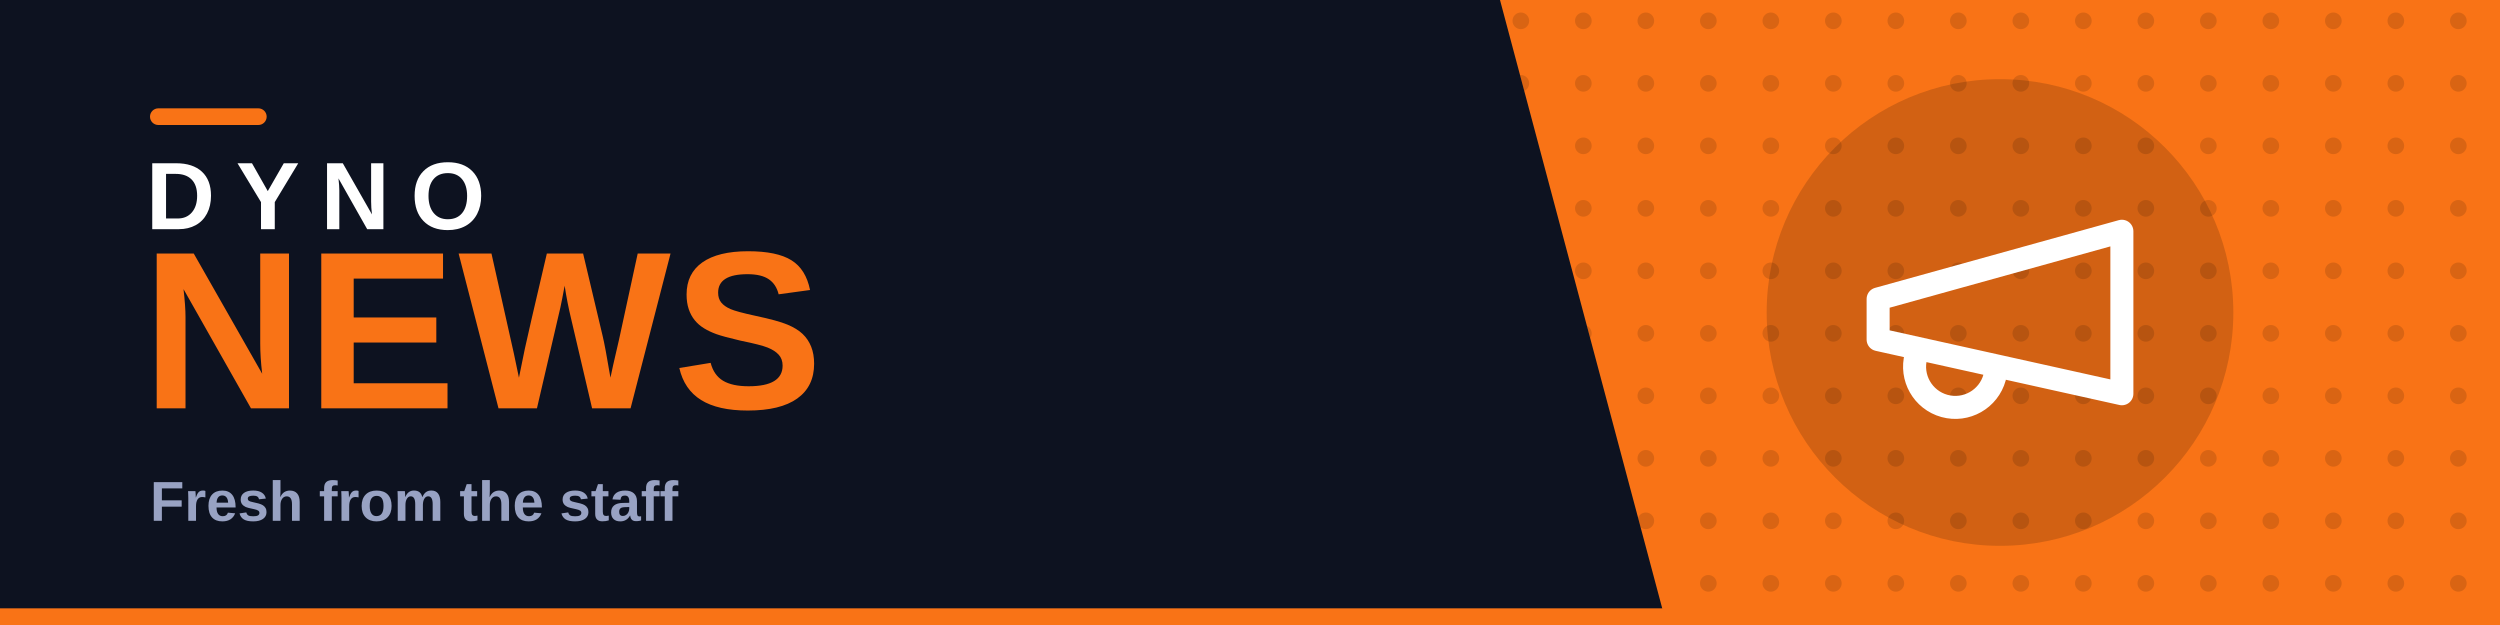
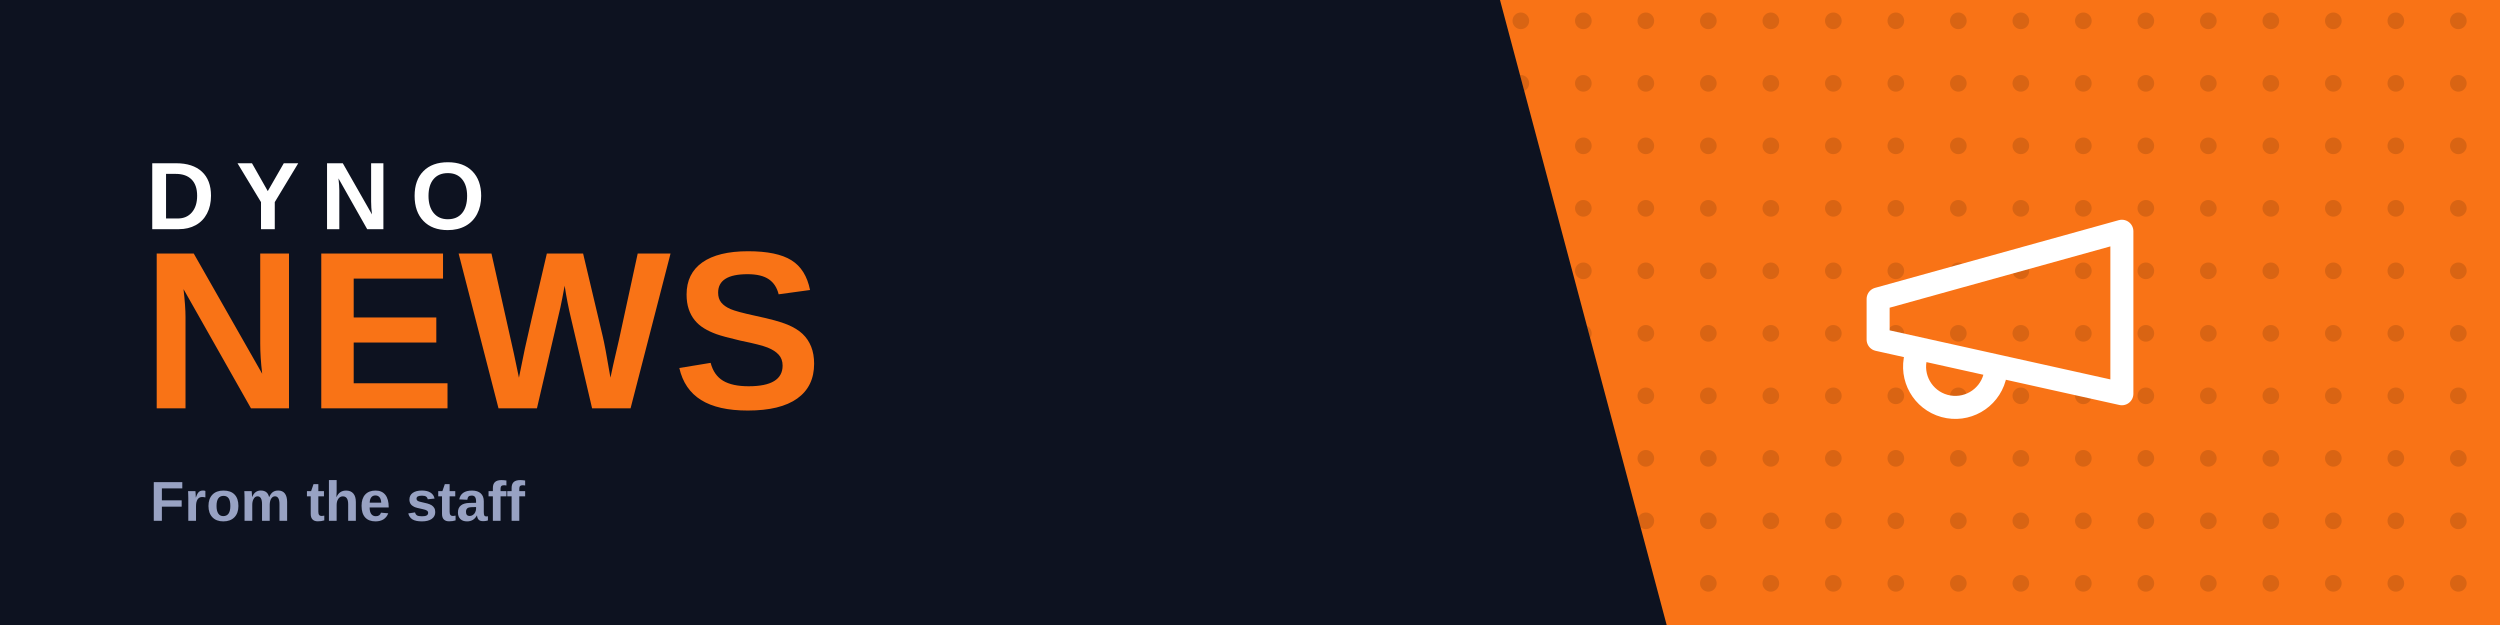
<svg xmlns="http://www.w3.org/2000/svg" width="1200" height="300" viewBox="0 0 1200 300">
  <defs>
    <clipPath id="slab">
      <path d="M720 0H1200V300H800Z" />
    </clipPath>
  </defs>
  <rect width="1200" height="300" fill="#0d1220" />
  <path d="M720 0H1200V300H800Z" fill="#f97316" />
  <g clip-path="url(#slab)">
    <g fill="#000" opacity=".13">
      <circle cx="700" cy="10" r="4" />
      <circle cx="700" cy="40" r="4" />
      <circle cx="700" cy="70" r="4" />
      <circle cx="700" cy="100" r="4" />
      <circle cx="700" cy="130" r="4" />
      <circle cx="700" cy="160" r="4" />
      <circle cx="700" cy="190" r="4" />
      <circle cx="700" cy="220" r="4" />
      <circle cx="700" cy="250" r="4" />
      <circle cx="700" cy="280" r="4" />
      <circle cx="730" cy="10" r="4" />
      <circle cx="730" cy="40" r="4" />
      <circle cx="730" cy="70" r="4" />
      <circle cx="730" cy="100" r="4" />
      <circle cx="730" cy="130" r="4" />
      <circle cx="730" cy="160" r="4" />
      <circle cx="730" cy="190" r="4" />
      <circle cx="730" cy="220" r="4" />
      <circle cx="730" cy="250" r="4" />
      <circle cx="730" cy="280" r="4" />
      <circle cx="760" cy="10" r="4" />
      <circle cx="760" cy="40" r="4" />
      <circle cx="760" cy="70" r="4" />
      <circle cx="760" cy="100" r="4" />
      <circle cx="760" cy="130" r="4" />
      <circle cx="760" cy="160" r="4" />
      <circle cx="760" cy="190" r="4" />
      <circle cx="760" cy="220" r="4" />
      <circle cx="760" cy="250" r="4" />
      <circle cx="760" cy="280" r="4" />
      <circle cx="790" cy="10" r="4" />
      <circle cx="790" cy="40" r="4" />
      <circle cx="790" cy="70" r="4" />
      <circle cx="790" cy="100" r="4" />
      <circle cx="790" cy="130" r="4" />
      <circle cx="790" cy="160" r="4" />
      <circle cx="790" cy="190" r="4" />
      <circle cx="790" cy="220" r="4" />
      <circle cx="790" cy="250" r="4" />
      <circle cx="790" cy="280" r="4" />
      <circle cx="820" cy="10" r="4" />
      <circle cx="820" cy="40" r="4" />
      <circle cx="820" cy="70" r="4" />
      <circle cx="820" cy="100" r="4" />
      <circle cx="820" cy="130" r="4" />
      <circle cx="820" cy="160" r="4" />
      <circle cx="820" cy="190" r="4" />
      <circle cx="820" cy="220" r="4" />
      <circle cx="820" cy="250" r="4" />
      <circle cx="820" cy="280" r="4" />
      <circle cx="850" cy="10" r="4" />
      <circle cx="850" cy="40" r="4" />
      <circle cx="850" cy="70" r="4" />
      <circle cx="850" cy="100" r="4" />
      <circle cx="850" cy="130" r="4" />
      <circle cx="850" cy="160" r="4" />
      <circle cx="850" cy="190" r="4" />
      <circle cx="850" cy="220" r="4" />
      <circle cx="850" cy="250" r="4" />
      <circle cx="850" cy="280" r="4" />
      <circle cx="880" cy="10" r="4" />
      <circle cx="880" cy="40" r="4" />
      <circle cx="880" cy="70" r="4" />
      <circle cx="880" cy="100" r="4" />
      <circle cx="880" cy="130" r="4" />
      <circle cx="880" cy="160" r="4" />
      <circle cx="880" cy="190" r="4" />
      <circle cx="880" cy="220" r="4" />
      <circle cx="880" cy="250" r="4" />
      <circle cx="880" cy="280" r="4" />
      <circle cx="910" cy="10" r="4" />
      <circle cx="910" cy="40" r="4" />
      <circle cx="910" cy="70" r="4" />
      <circle cx="910" cy="100" r="4" />
      <circle cx="910" cy="130" r="4" />
      <circle cx="910" cy="160" r="4" />
      <circle cx="910" cy="190" r="4" />
      <circle cx="910" cy="220" r="4" />
      <circle cx="910" cy="250" r="4" />
      <circle cx="910" cy="280" r="4" />
      <circle cx="940" cy="10" r="4" />
      <circle cx="940" cy="40" r="4" />
      <circle cx="940" cy="70" r="4" />
      <circle cx="940" cy="100" r="4" />
      <circle cx="940" cy="130" r="4" />
      <circle cx="940" cy="160" r="4" />
      <circle cx="940" cy="190" r="4" />
      <circle cx="940" cy="220" r="4" />
      <circle cx="940" cy="250" r="4" />
      <circle cx="940" cy="280" r="4" />
      <circle cx="970" cy="10" r="4" />
      <circle cx="970" cy="40" r="4" />
      <circle cx="970" cy="70" r="4" />
      <circle cx="970" cy="100" r="4" />
      <circle cx="970" cy="130" r="4" />
      <circle cx="970" cy="160" r="4" />
      <circle cx="970" cy="190" r="4" />
      <circle cx="970" cy="220" r="4" />
      <circle cx="970" cy="250" r="4" />
      <circle cx="970" cy="280" r="4" />
      <circle cx="1000" cy="10" r="4" />
      <circle cx="1000" cy="40" r="4" />
      <circle cx="1000" cy="70" r="4" />
      <circle cx="1000" cy="100" r="4" />
      <circle cx="1000" cy="130" r="4" />
      <circle cx="1000" cy="160" r="4" />
      <circle cx="1000" cy="190" r="4" />
      <circle cx="1000" cy="220" r="4" />
      <circle cx="1000" cy="250" r="4" />
      <circle cx="1000" cy="280" r="4" />
      <circle cx="1030" cy="10" r="4" />
      <circle cx="1030" cy="40" r="4" />
      <circle cx="1030" cy="70" r="4" />
      <circle cx="1030" cy="100" r="4" />
      <circle cx="1030" cy="130" r="4" />
      <circle cx="1030" cy="160" r="4" />
      <circle cx="1030" cy="190" r="4" />
      <circle cx="1030" cy="220" r="4" />
      <circle cx="1030" cy="250" r="4" />
      <circle cx="1030" cy="280" r="4" />
      <circle cx="1060" cy="10" r="4" />
      <circle cx="1060" cy="40" r="4" />
      <circle cx="1060" cy="70" r="4" />
      <circle cx="1060" cy="100" r="4" />
      <circle cx="1060" cy="130" r="4" />
      <circle cx="1060" cy="160" r="4" />
      <circle cx="1060" cy="190" r="4" />
      <circle cx="1060" cy="220" r="4" />
      <circle cx="1060" cy="250" r="4" />
      <circle cx="1060" cy="280" r="4" />
      <circle cx="1090" cy="10" r="4" />
      <circle cx="1090" cy="40" r="4" />
      <circle cx="1090" cy="70" r="4" />
      <circle cx="1090" cy="100" r="4" />
      <circle cx="1090" cy="130" r="4" />
      <circle cx="1090" cy="160" r="4" />
      <circle cx="1090" cy="190" r="4" />
      <circle cx="1090" cy="220" r="4" />
      <circle cx="1090" cy="250" r="4" />
      <circle cx="1090" cy="280" r="4" />
      <circle cx="1120" cy="10" r="4" />
      <circle cx="1120" cy="40" r="4" />
      <circle cx="1120" cy="70" r="4" />
      <circle cx="1120" cy="100" r="4" />
      <circle cx="1120" cy="130" r="4" />
      <circle cx="1120" cy="160" r="4" />
      <circle cx="1120" cy="190" r="4" />
      <circle cx="1120" cy="220" r="4" />
      <circle cx="1120" cy="250" r="4" />
      <circle cx="1120" cy="280" r="4" />
      <circle cx="1150" cy="10" r="4" />
      <circle cx="1150" cy="40" r="4" />
      <circle cx="1150" cy="70" r="4" />
      <circle cx="1150" cy="100" r="4" />
      <circle cx="1150" cy="130" r="4" />
      <circle cx="1150" cy="160" r="4" />
      <circle cx="1150" cy="190" r="4" />
      <circle cx="1150" cy="220" r="4" />
      <circle cx="1150" cy="250" r="4" />
      <circle cx="1150" cy="280" r="4" />
      <circle cx="1180" cy="10" r="4" />
      <circle cx="1180" cy="40" r="4" />
      <circle cx="1180" cy="70" r="4" />
      <circle cx="1180" cy="100" r="4" />
      <circle cx="1180" cy="130" r="4" />
      <circle cx="1180" cy="160" r="4" />
      <circle cx="1180" cy="190" r="4" />
      <circle cx="1180" cy="220" r="4" />
      <circle cx="1180" cy="250" r="4" />
      <circle cx="1180" cy="280" r="4" />
      <circle cx="1210" cy="10" r="4" />
      <circle cx="1210" cy="40" r="4" />
      <circle cx="1210" cy="70" r="4" />
      <circle cx="1210" cy="100" r="4" />
      <circle cx="1210" cy="130" r="4" />
      <circle cx="1210" cy="160" r="4" />
      <circle cx="1210" cy="190" r="4" />
      <circle cx="1210" cy="220" r="4" />
      <circle cx="1210" cy="250" r="4" />
      <circle cx="1210" cy="280" r="4" />
    </g>
  </g>
-   <circle cx="960" cy="150" r="112" fill="#000" opacity=".16" />
  <g transform="translate(882 72) scale(6.5)" fill="none" stroke="#fff" stroke-width="1.7" stroke-linecap="round" stroke-linejoin="round">
    <path d="M3 11l18-5v12L3 14v-3zM11.6 16.8a3 3 0 1 1-5.8-1.6" />
  </g>
-   <rect x="72" y="52" width="56" height="8" rx="4" fill="#f97316" />
  <text x="70" y="110" font-family="'Segoe UI Black', 'Segoe UI', Arial, sans-serif" font-weight="900" font-size="46" letter-spacing="10" fill="#ffffff">DYNO</text>
  <text x="68" y="196" font-family="'Segoe UI Black', 'Segoe UI', Arial, sans-serif" font-weight="900" font-size="108" letter-spacing="1" fill="#f97316">NEWS</text>
-   <text x="72" y="250" font-family="'Segoe UI', Arial, sans-serif" font-weight="600" font-size="27" fill="#98a2c3">Fresh from the staff</text>
-   <rect x="0" y="292" width="1200" height="8" fill="#f97316" />
+   <text x="72" y="250" font-family="'Segoe UI', Arial, sans-serif" font-weight="600" font-size="27" fill="#98a2c3">From the staff</text>
</svg>
